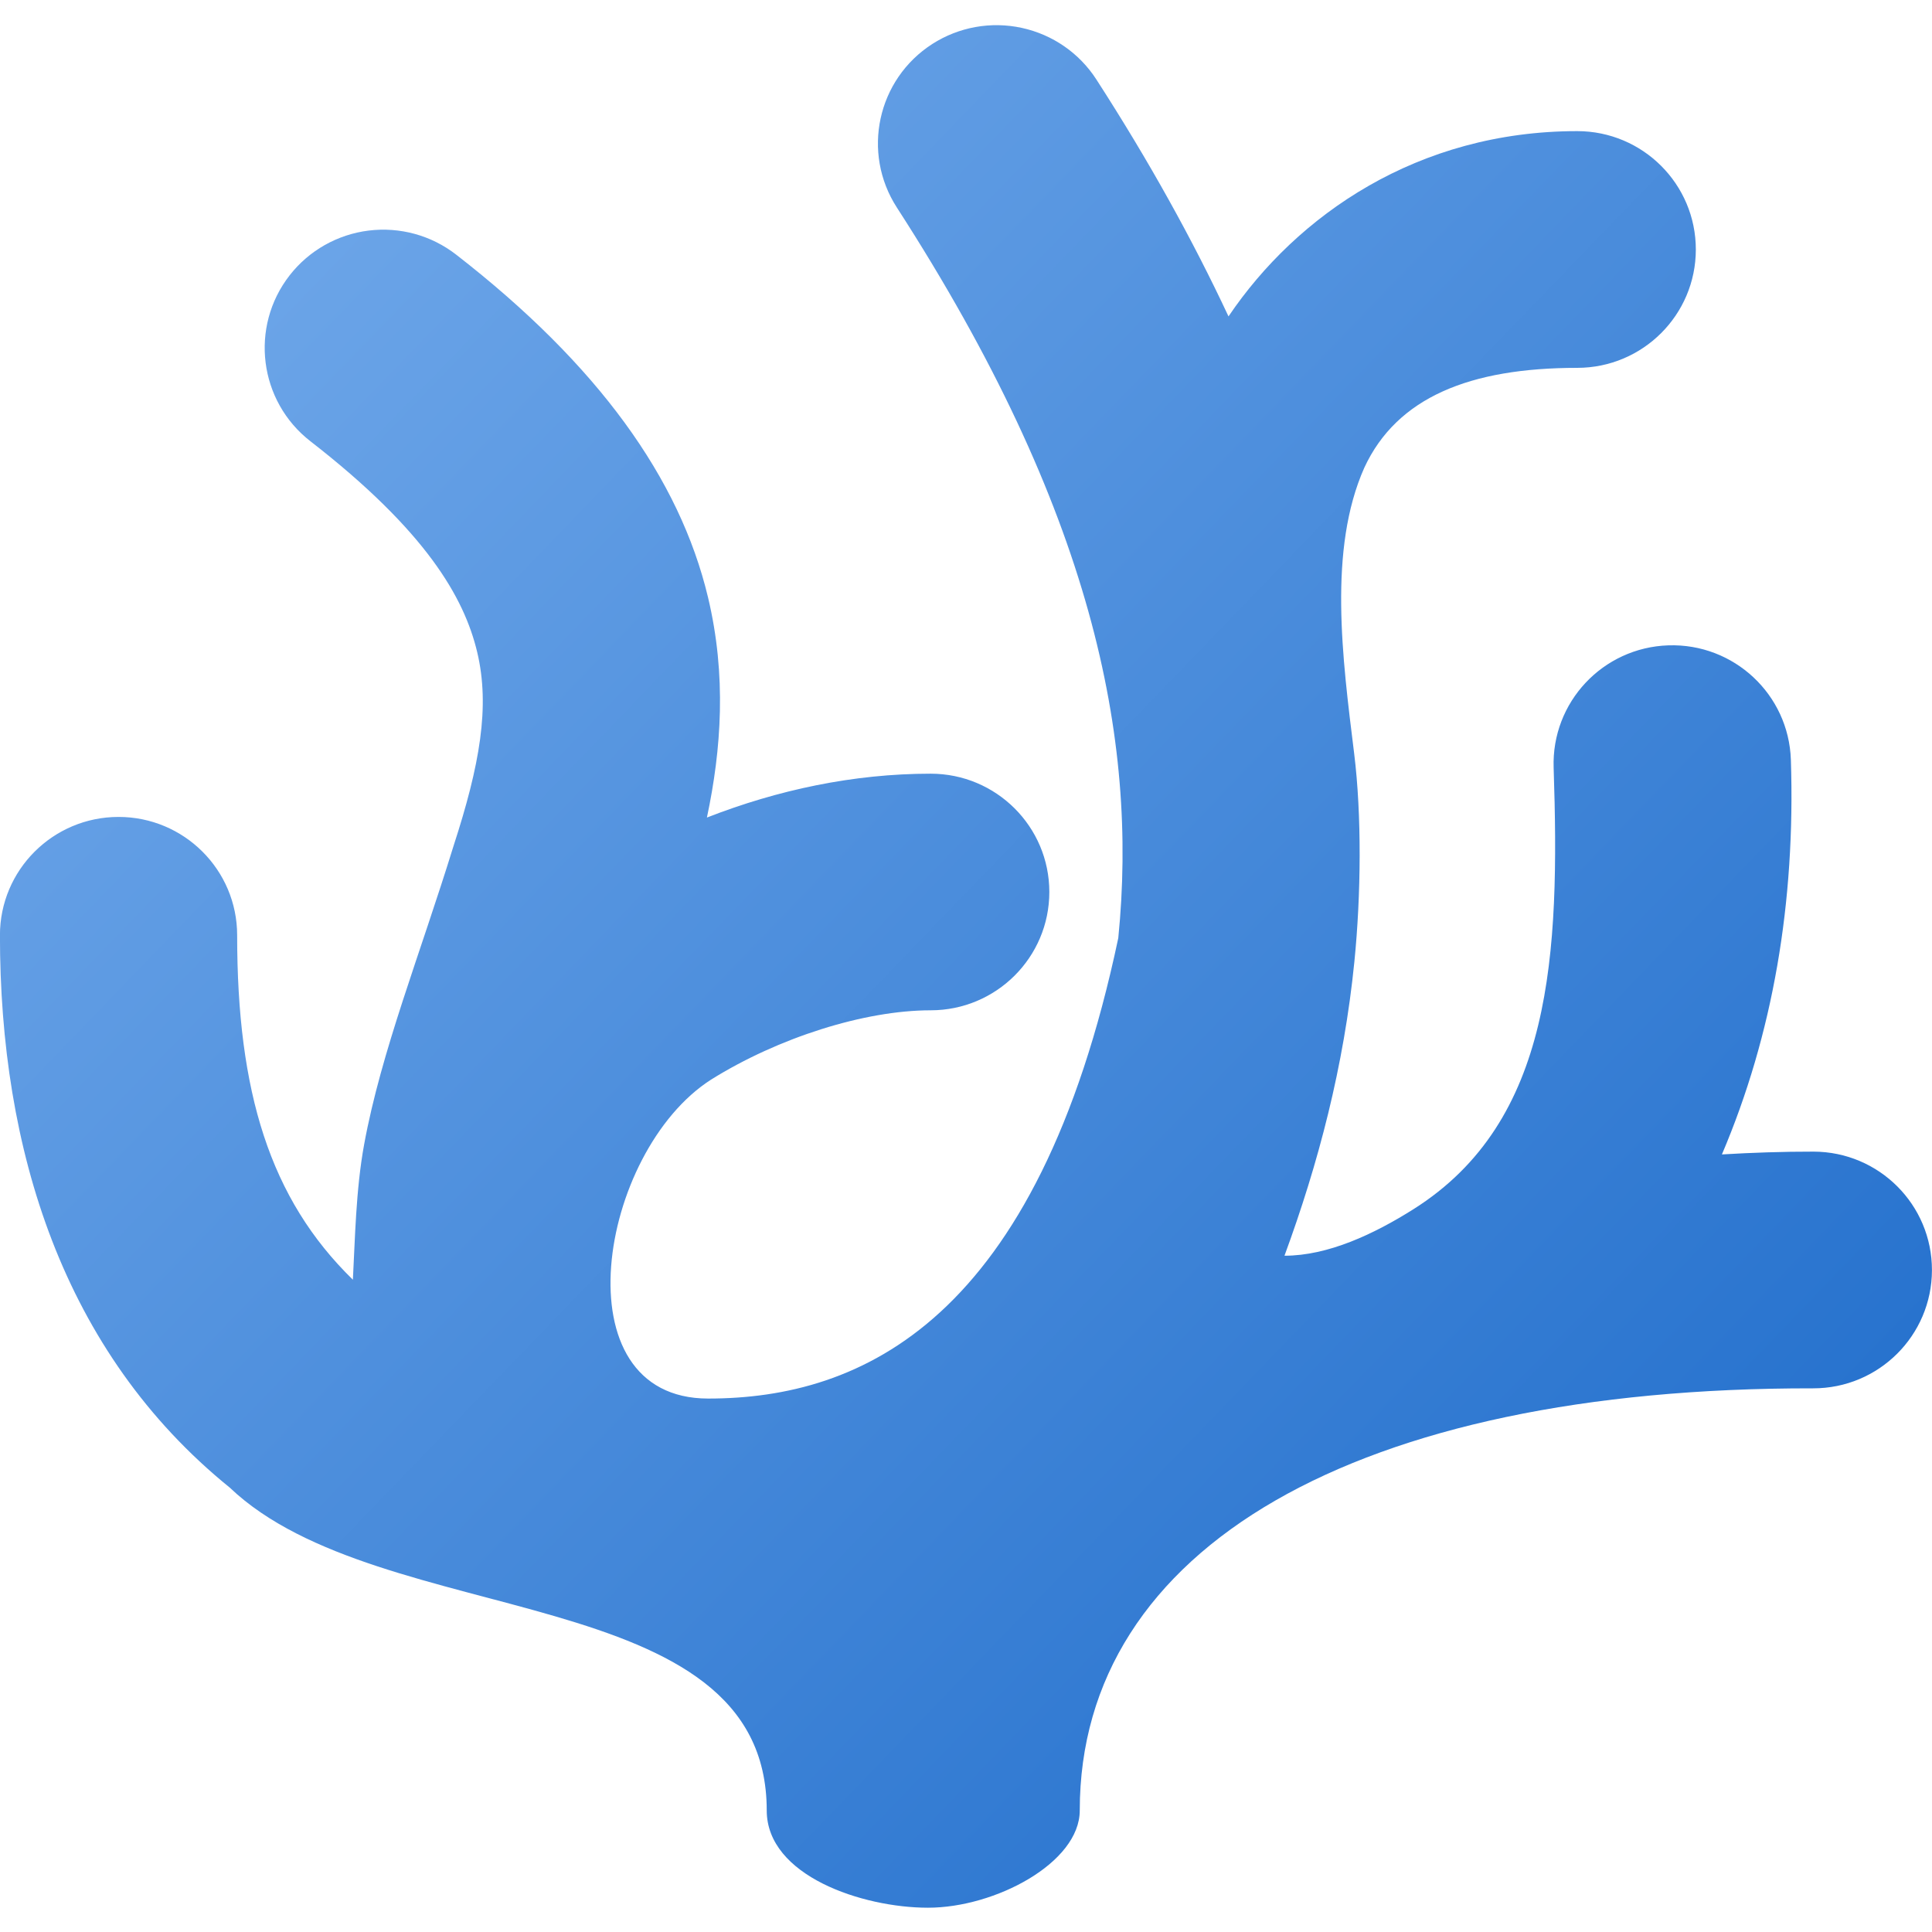
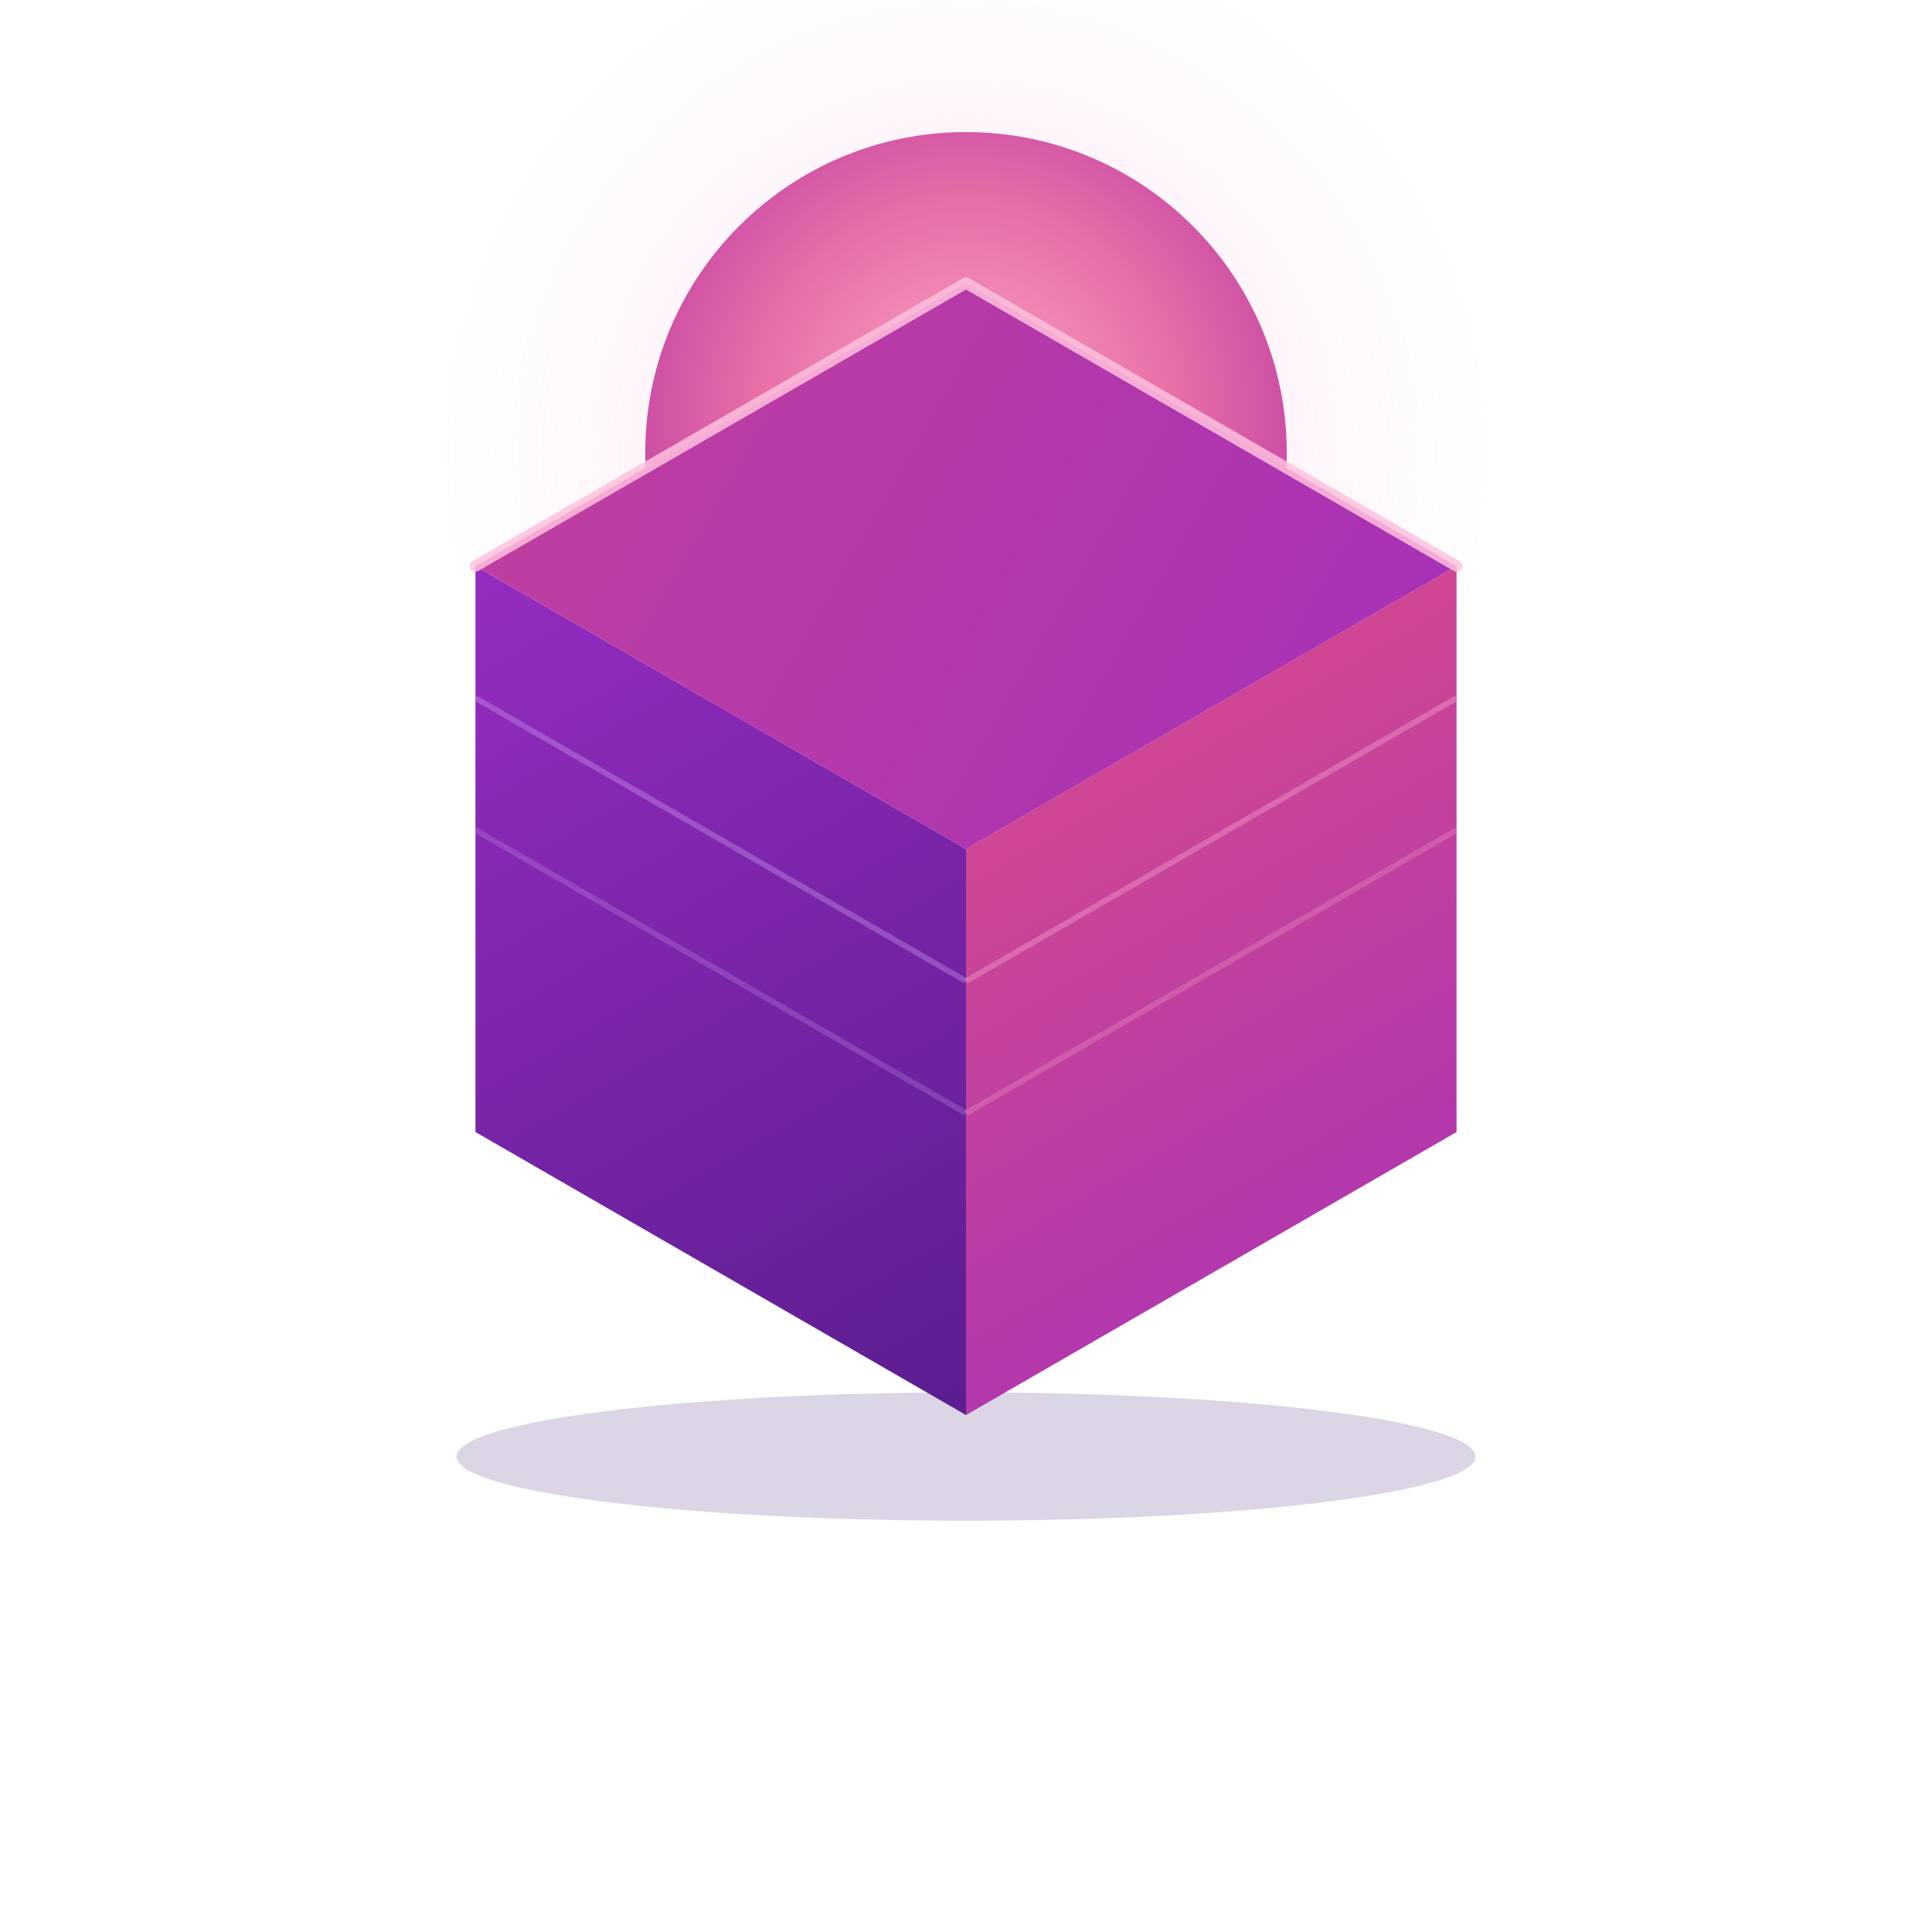
- <svg xmlns="http://www.w3.org/2000/svg" version="1.1" x="0" y="0" width="1024" height="1024" viewBox="0, 0, 100, 100">
+ <svg xmlns="http://www.w3.org/2000/svg" width="1024" height="1024" viewBox="0 0 1024 1024">
  <defs>
-     <linearGradient id="Gradient_1" gradientUnits="userSpaceOnUse" x1="199.997" y1="214.302" x2="296.665" y2="307.573" gradientTransform="matrix(1, 0, 0, 1, -200, -213)">
-       <stop offset="0" stop-color="#78AEED" />
-       <stop offset="1" stop-color="#1D6BCA" />
+     <radialGradient id="sunGlow" gradientUnits="userSpaceOnUse" cx="512" cy="240" r="280">
+       <stop offset="0" stop-color="#F7B8D9" stop-opacity="0.35" />
+       <stop offset="1" stop-color="#F7B8D9" stop-opacity="0" />
+     </radialGradient>
+     <radialGradient id="sunGrad" gradientUnits="userSpaceOnUse" cx="512" cy="220" r="200">
+       <stop offset="0" stop-color="#F9A8CB" />
+       <stop offset="0.55" stop-color="#E86FA6" />
+       <stop offset="1" stop-color="#C13FA5" />
+     </radialGradient>
+     <linearGradient id="topGrad" x1="252" y1="150" x2="772" y2="450" gradientUnits="userSpaceOnUse">
+       <stop offset="0" stop-color="#C2409D" />
+       <stop offset="1" stop-color="#A430B9" />
+     </linearGradient>
+     <linearGradient id="rightGrad" x1="512" y1="300" x2="772" y2="750" gradientUnits="userSpaceOnUse">
+       <stop offset="0" stop-color="#DE4E87" />
+       <stop offset="1" stop-color="#A430B9" />
+     </linearGradient>
+     <linearGradient id="leftGrad" x1="252" y1="300" x2="512" y2="750" gradientUnits="userSpaceOnUse">
+       <stop offset="0" stop-color="#952CC1" />
+       <stop offset="1" stop-color="#5B1D8F" />
+     </linearGradient>
+     <linearGradient id="wordGrad" x1="0" y1="850" x2="0" y2="940" gradientUnits="userSpaceOnUse">
+       <stop offset="0" stop-color="#BB3EA8" />
+       <stop offset="1" stop-color="#8929C5" />
    </linearGradient>
  </defs>
-   <g id="Layer_1">
-     <path d="M48.26,2.274 C45.406,4.105 44.583,7.898 46.422,10.742 C56.531,26.397 58.917,38.205 57.882,48.553 C53.698,68.369 44.603,72.389 36.655,72.389 C28.895,72.389 30.973,59.618 36.806,55.88 C40.288,53.706 44.748,52.293 48.171,52.293 C51.563,52.293 54.313,49.552 54.313,46.17 C54.313,42.787 51.563,40.046 48.171,40.046 C44.173,40.046 40.251,40.886 36.59,42.316 C37.338,38.787 37.614,34.973 36.647,30.919 C35.179,24.763 30.953,18.883 23.615,13.183 C22.33,12.183 20.7,11.734 19.083,11.934 C17.466,12.134 15.995,12.966 14.994,14.248 C12.912,16.918 13.394,20.766 16.072,22.843 C22.05,27.486 24.024,30.923 24.699,33.752 C25.374,36.581 24.831,39.616 23.475,43.786 C21.742,49.406 19.73,54.423 18.848,59.234 C18.414,61.602 18.377,64.179 18.265,66.238 C13.96,62.042 12.275,56.502 12.275,48.407 C12.274,45.025 9.524,42.283 6.133,42.284 C2.744,42.287 -0.002,45.027 -0.003,48.407 C-0.003,59.463 3.23,69.983 11.895,77.001 C19.739,84.474 39.686,81.712 39.686,93.709 C39.686,97.095 44.642,98.743 48.033,98.743 C51.511,98.743 55.888,96.418 55.888,93.709 C55.888,80.097 70.233,71.824 93.848,71.86 C97.24,71.865 99.992,69.126 99.997,65.744 C100.003,62.361 97.259,59.614 93.867,59.608 C92.252,59.606 90.678,59.661 89.126,59.753 C91.766,53.544 92.937,46.708 92.695,39.324 C92.583,35.943 89.745,33.293 86.356,33.403 C82.963,33.513 80.305,36.346 80.416,39.729 C80.736,49.397 80.374,58.03 73.171,62.581 C71.123,63.874 68.742,64.996 66.484,64.996 C68.237,60.228 69.561,55.195 70.103,49.77 C70.449,46.308 70.486,42.195 70.091,39 C69.478,34.05 68.738,28.436 70.617,24.207 C72.305,20.565 76.087,19.04 81.64,19.04 C85.029,19.037 87.775,16.296 87.776,12.917 C87.778,9.534 85.031,6.79 81.64,6.787 C73.388,6.787 67.133,11.13 63.587,16.377 C61.733,12.417 59.475,8.336 56.747,4.112 C55.866,2.747 54.478,1.788 52.887,1.443 C52.099,1.272 51.285,1.257 50.491,1.399 C49.697,1.542 48.939,1.839 48.26,2.274 z" fill="url(#Gradient_1)" id="path6008" />
-   </g>
+   <circle cx="512" cy="240" r="280" fill="url(#sunGlow)" />
+   <circle cx="512" cy="240" r="170" fill="url(#sunGrad)" />
+   <ellipse cx="512" cy="772" rx="270" ry="34" fill="#3B1470" opacity="0.18" />
+   <polygon points="252,300 512,450 512,750 252,600" fill="url(#leftGrad)" />
+   <polygon points="512,450 772,300 772,600 512,750" fill="url(#rightGrad)" />
+   <polygon points="512,150 772,300 512,450 252,300" fill="url(#topGrad)" />
+   <path d="M252 300 L512 150 L772 300" fill="none" stroke="#FFC1DE" stroke-width="6" stroke-opacity="0.85" stroke-linejoin="round" stroke-linecap="round" />
+   <path d="M512 520 L772 370" stroke="#F2A6CE" stroke-width="3" stroke-opacity="0.4" />
+   <path d="M512 590 L772 440" stroke="#F2A6CE" stroke-width="3" stroke-opacity="0.28" />
+   <path d="M512 520 L252 370" stroke="#CDA7EE" stroke-width="3" stroke-opacity="0.35" />
+   <path d="M512 590 L252 440" stroke="#CDA7EE" stroke-width="3" stroke-opacity="0.25" />
</svg>
